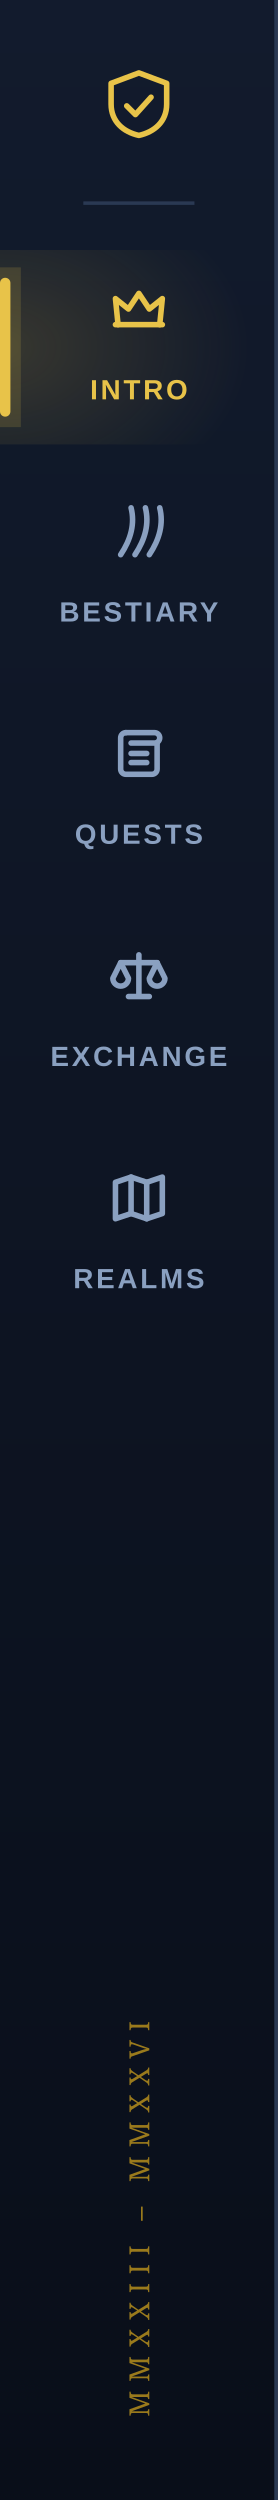
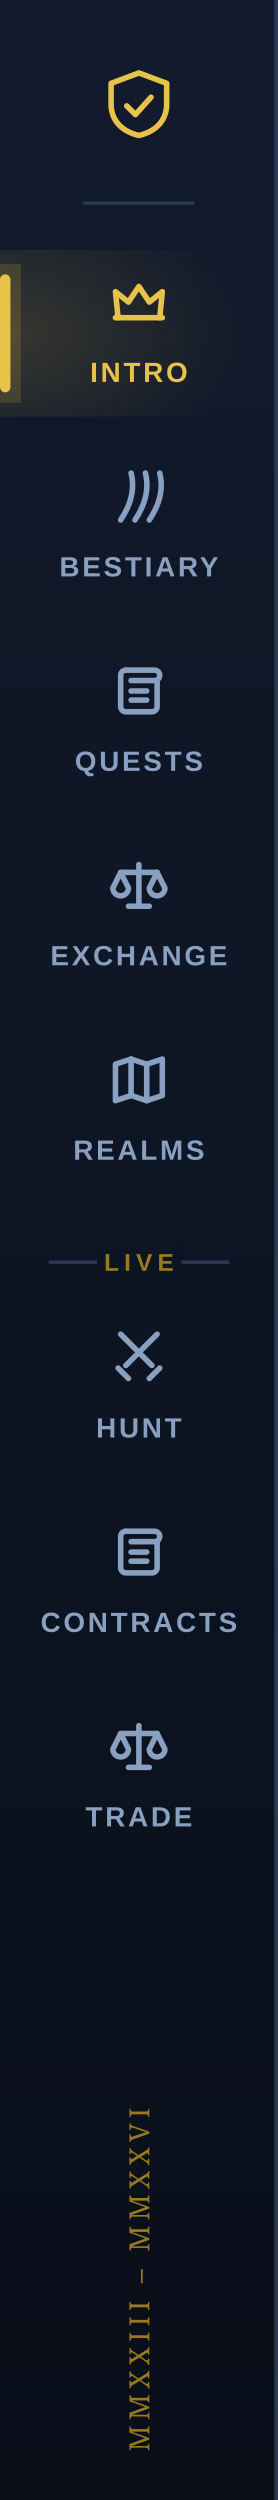
<svg xmlns="http://www.w3.org/2000/svg" width="80" height="720" viewBox="0 0 80 720">
  <defs>
    <linearGradient id="bg" x1="0" y1="0" x2="0" y2="1">
      <stop offset="0" stop-color="#121b2d" />
      <stop offset="1" stop-color="#090e19" />
    </linearGradient>
    <radialGradient id="wash" cx="0" cy="0.5" r="0.9">
      <stop offset="0" stop-color="#e8c349" stop-opacity="0.18" />
      <stop offset="1" stop-color="#e8c349" stop-opacity="0" />
    </radialGradient>
  </defs>
  <rect width="80" height="720" fill="url(#bg)" />
  <rect x="79" y="0" width="1" height="720" fill="#2a3953" />
  <g transform="translate(28,18) scale(1)" fill="none" stroke="#e8c349" stroke-width="1.600" stroke-linecap="round" stroke-linejoin="round">
    <path d="M12 3l8 3v6c0 5-3.5 8-8 9-4.5-1-8-4-8-9V6z" />
    <path d="M8.5 12.5l2.5 2.5 4.5-5" />
  </g>
  <rect x="24" y="58" width="32" height="1" fill="#2a3953" />
-   <rect x="0" y="72" width="80" height="56" fill="url(#wash)" />
-   <rect x="0" y="77" width="6" height="46" fill="#e8c349" opacity="0.16" />
-   <rect x="0" y="80" width="3" height="40" rx="1.5" fill="#e8c349" />
-   <g transform="translate(31,80) scale(0.75)" fill="none" stroke="#e8c349" stroke-width="2.133" stroke-linecap="round" stroke-linejoin="round">
+   <rect x="0" y="72" width="80" height="48" fill="url(#wash)" />
+   <rect x="0" y="76" width="6" height="40" fill="#e8c349" opacity="0.16" />
+   <rect x="0" y="79" width="3" height="34" rx="1.5" fill="#e8c349" />
+   <g transform="translate(31,78) scale(0.75)" fill="none" stroke="#e8c349" stroke-width="2.133" stroke-linecap="round" stroke-linejoin="round">
    <path d="M3 18h18" />
    <path d="M4 18L3 8l5 4 4-6 4 6 5-4-1 10" />
  </g>
-   <text x="40" y="115" text-anchor="middle" font-family="Segoe UI,Arial,sans-serif" font-size="8" font-weight="600" letter-spacing="0.8" fill="#e8c349">INTRO</text>
-   <g transform="translate(31,144) scale(0.75)" fill="none" stroke="#8aa0c0" stroke-width="2.133" stroke-linecap="round" stroke-linejoin="round">
+   <text x="40" y="110" text-anchor="middle" font-family="Segoe UI,Arial,sans-serif" font-size="8" font-weight="600" letter-spacing="0.8" fill="#e8c349">INTRO</text>
+   <g transform="translate(31,134) scale(0.75)" fill="none" stroke="#8aa0c0" stroke-width="2.133" stroke-linecap="round" stroke-linejoin="round">
    <path d="M9 3c1.5 6 0 12-4 18" />
    <path d="M14.5 3c1.5 6 0 12-4 18" />
    <path d="M20 3c1.5 6 0 12-4 18" />
  </g>
-   <text x="40" y="179" text-anchor="middle" font-family="Segoe UI,Arial,sans-serif" font-size="8" font-weight="600" letter-spacing="0.8" fill="#8aa0c0">BESTIARY</text>
-   <g transform="translate(31,208) scale(0.75)" fill="none" stroke="#8aa0c0" stroke-width="2.133" stroke-linecap="round" stroke-linejoin="round">
+   <text x="40" y="166" text-anchor="middle" font-family="Segoe UI,Arial,sans-serif" font-size="8" font-weight="600" letter-spacing="0.8" fill="#8aa0c0">BESTIARY</text>
+   <g transform="translate(31,190) scale(0.75)" fill="none" stroke="#8aa0c0" stroke-width="2.133" stroke-linecap="round" stroke-linejoin="round">
    <path d="M7 4h11a2 2 0 010 4H9" />
    <path d="M7 4a2 2 0 00-2 2v12a2 2 0 002 2h10a2 2 0 002-2V8" />
    <path d="M9 12h6M9 15.5h6" />
  </g>
-   <text x="40" y="243" text-anchor="middle" font-family="Segoe UI,Arial,sans-serif" font-size="8" font-weight="600" letter-spacing="0.8" fill="#8aa0c0">QUESTS</text>
-   <g transform="translate(31,272) scale(0.75)" fill="none" stroke="#8aa0c0" stroke-width="2.133" stroke-linecap="round" stroke-linejoin="round">
+   <text x="40" y="222" text-anchor="middle" font-family="Segoe UI,Arial,sans-serif" font-size="8" font-weight="600" letter-spacing="0.8" fill="#8aa0c0">QUESTS</text>
+   <g transform="translate(31,246) scale(0.75)" fill="none" stroke="#8aa0c0" stroke-width="2.133" stroke-linecap="round" stroke-linejoin="round">
    <path d="M12 4v16M8 20h8M5 7h14" />
    <path d="M5 7l-3 6a3 3 0 006 0z" />
    <path d="M19 7l-3 6a3 3 0 006 0z" />
  </g>
-   <text x="40" y="307" text-anchor="middle" font-family="Segoe UI,Arial,sans-serif" font-size="8" font-weight="600" letter-spacing="0.8" fill="#8aa0c0">EXCHANGE</text>
-   <g transform="translate(31,336) scale(0.75)" fill="none" stroke="#8aa0c0" stroke-width="2.133" stroke-linecap="round" stroke-linejoin="round">
+   <text x="40" y="278" text-anchor="middle" font-family="Segoe UI,Arial,sans-serif" font-size="8" font-weight="600" letter-spacing="0.8" fill="#8aa0c0">EXCHANGE</text>
+   <g transform="translate(31,302) scale(0.75)" fill="none" stroke="#8aa0c0" stroke-width="2.133" stroke-linecap="round" stroke-linejoin="round">
    <path d="M3 6l6-2 6 2 6-2v14l-6 2-6-2-6 2z" />
    <path d="M9 4v14M15 6v14" />
  </g>
-   <text x="40" y="371" text-anchor="middle" font-family="Segoe UI,Arial,sans-serif" font-size="8" font-weight="600" letter-spacing="0.8" fill="#8aa0c0">REALMS</text>
-   <text transform="translate(43,696) rotate(-90)" font-family="Georgia,serif" font-size="8" letter-spacing="2.5" fill="#9a7a1c">MMXXIII – MMXXVI</text>
+   <text x="40" y="334" text-anchor="middle" font-family="Segoe UI,Arial,sans-serif" font-size="8" font-weight="600" letter-spacing="0.8" fill="#8aa0c0">REALMS</text>
+   <rect x="14" y="363" width="52" height="1" fill="#2a3953" />
+   <text x="40" y="366" text-anchor="middle" font-family="Segoe UI,Arial,sans-serif" font-size="7" font-weight="700" letter-spacing="1.5" fill="#9a7a1c" stroke="#0d1422" stroke-width="5" paint-order="stroke">LIVE</text>
+   <g transform="translate(31,382) scale(0.75)" fill="none" stroke="#8aa0c0" stroke-width="2.133" stroke-linecap="round" stroke-linejoin="round">
+     <path d="M5 3l12 12" />
+     <path d="M19 3L7 15" />
+     <path d="M4 16l4 4" />
+     <path d="M16 20l4-4" />
+   </g>
+   <text x="40" y="414" text-anchor="middle" font-family="Segoe UI,Arial,sans-serif" font-size="8" font-weight="600" letter-spacing="0.8" fill="#8aa0c0">HUNT</text>
+   <g transform="translate(31,438) scale(0.75)" fill="none" stroke="#8aa0c0" stroke-width="2.133" stroke-linecap="round" stroke-linejoin="round">
+     <path d="M7 4h11a2 2 0 010 4H9" />
+     <path d="M7 4a2 2 0 00-2 2v12a2 2 0 002 2h10a2 2 0 002-2V8" />
+     <path d="M9 12h6M9 15.5h6" />
+   </g>
+   <text x="40" y="470" text-anchor="middle" font-family="Segoe UI,Arial,sans-serif" font-size="8" font-weight="600" letter-spacing="0.8" fill="#8aa0c0">CONTRACTS</text>
+   <g transform="translate(31,494) scale(0.75)" fill="none" stroke="#8aa0c0" stroke-width="2.133" stroke-linecap="round" stroke-linejoin="round">
+     <path d="M12 4v16M8 20h8M5 7h14" />
+     <path d="M5 7l-3 6a3 3 0 006 0z" />
+     <path d="M19 7l-3 6a3 3 0 006 0z" />
+   </g>
+   <text x="40" y="526" text-anchor="middle" font-family="Segoe UI,Arial,sans-serif" font-size="8" font-weight="600" letter-spacing="0.8" fill="#8aa0c0">TRADE</text>
+   <text transform="translate(43,706) rotate(-90)" font-family="Georgia,serif" font-size="8" letter-spacing="1.5" fill="#9a7a1c">MMXXIII – MMXXVI</text>
</svg>
